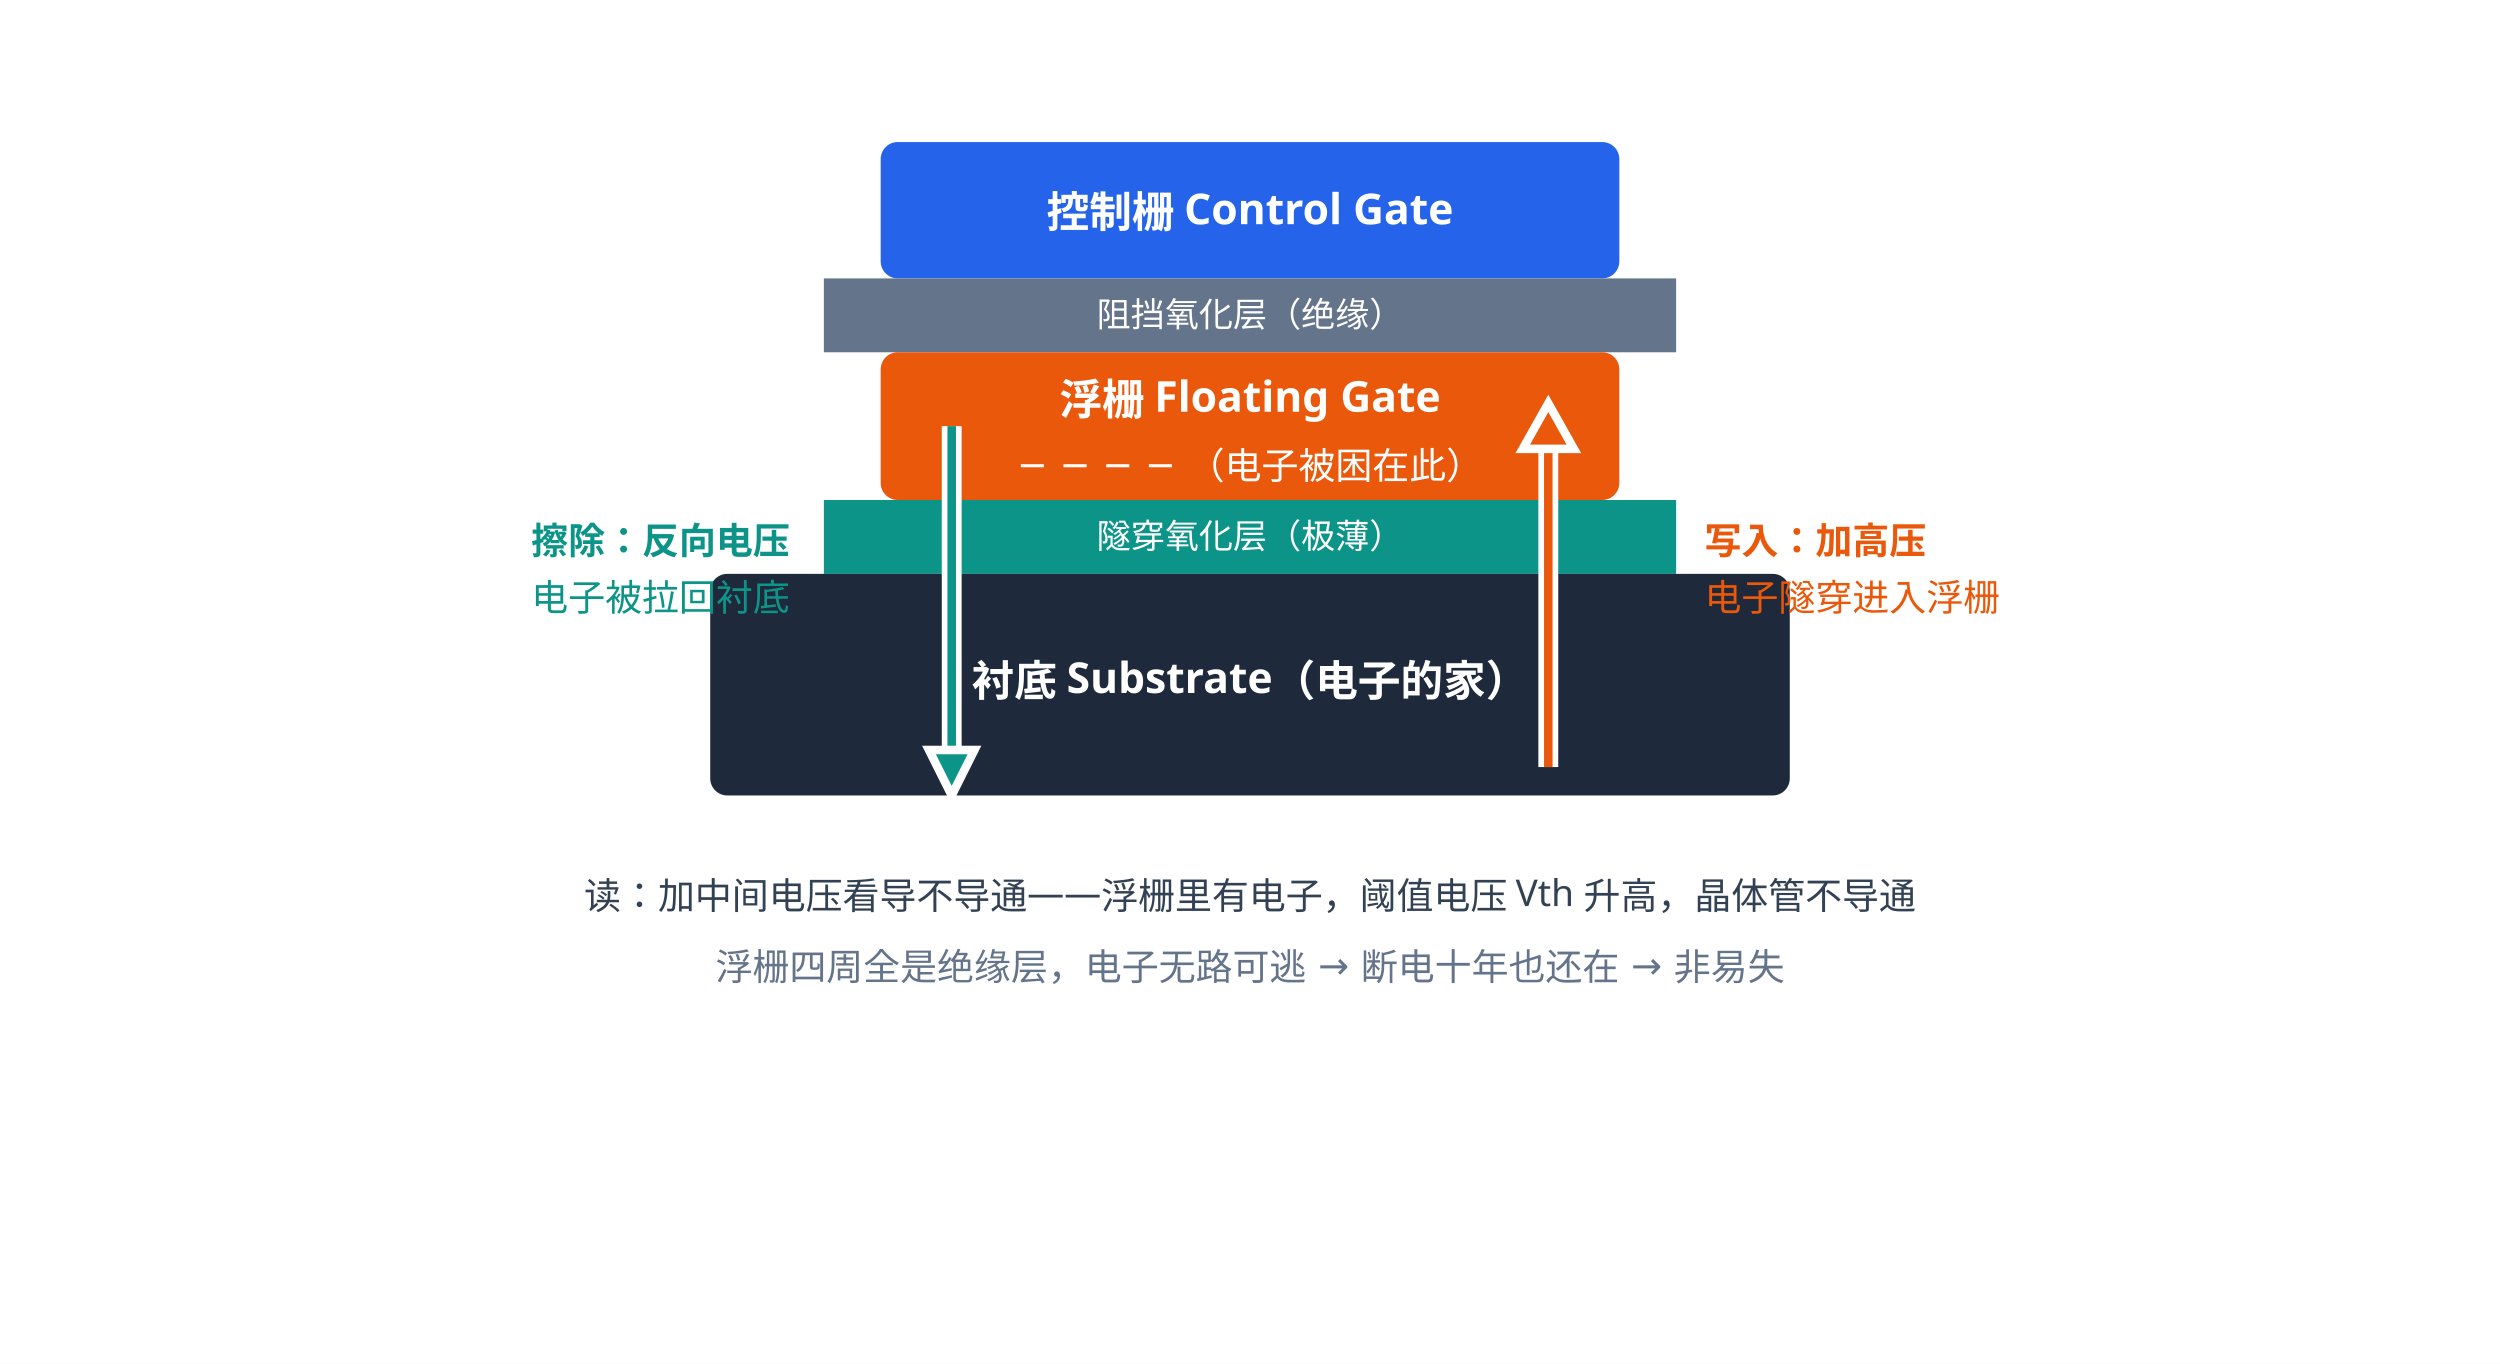
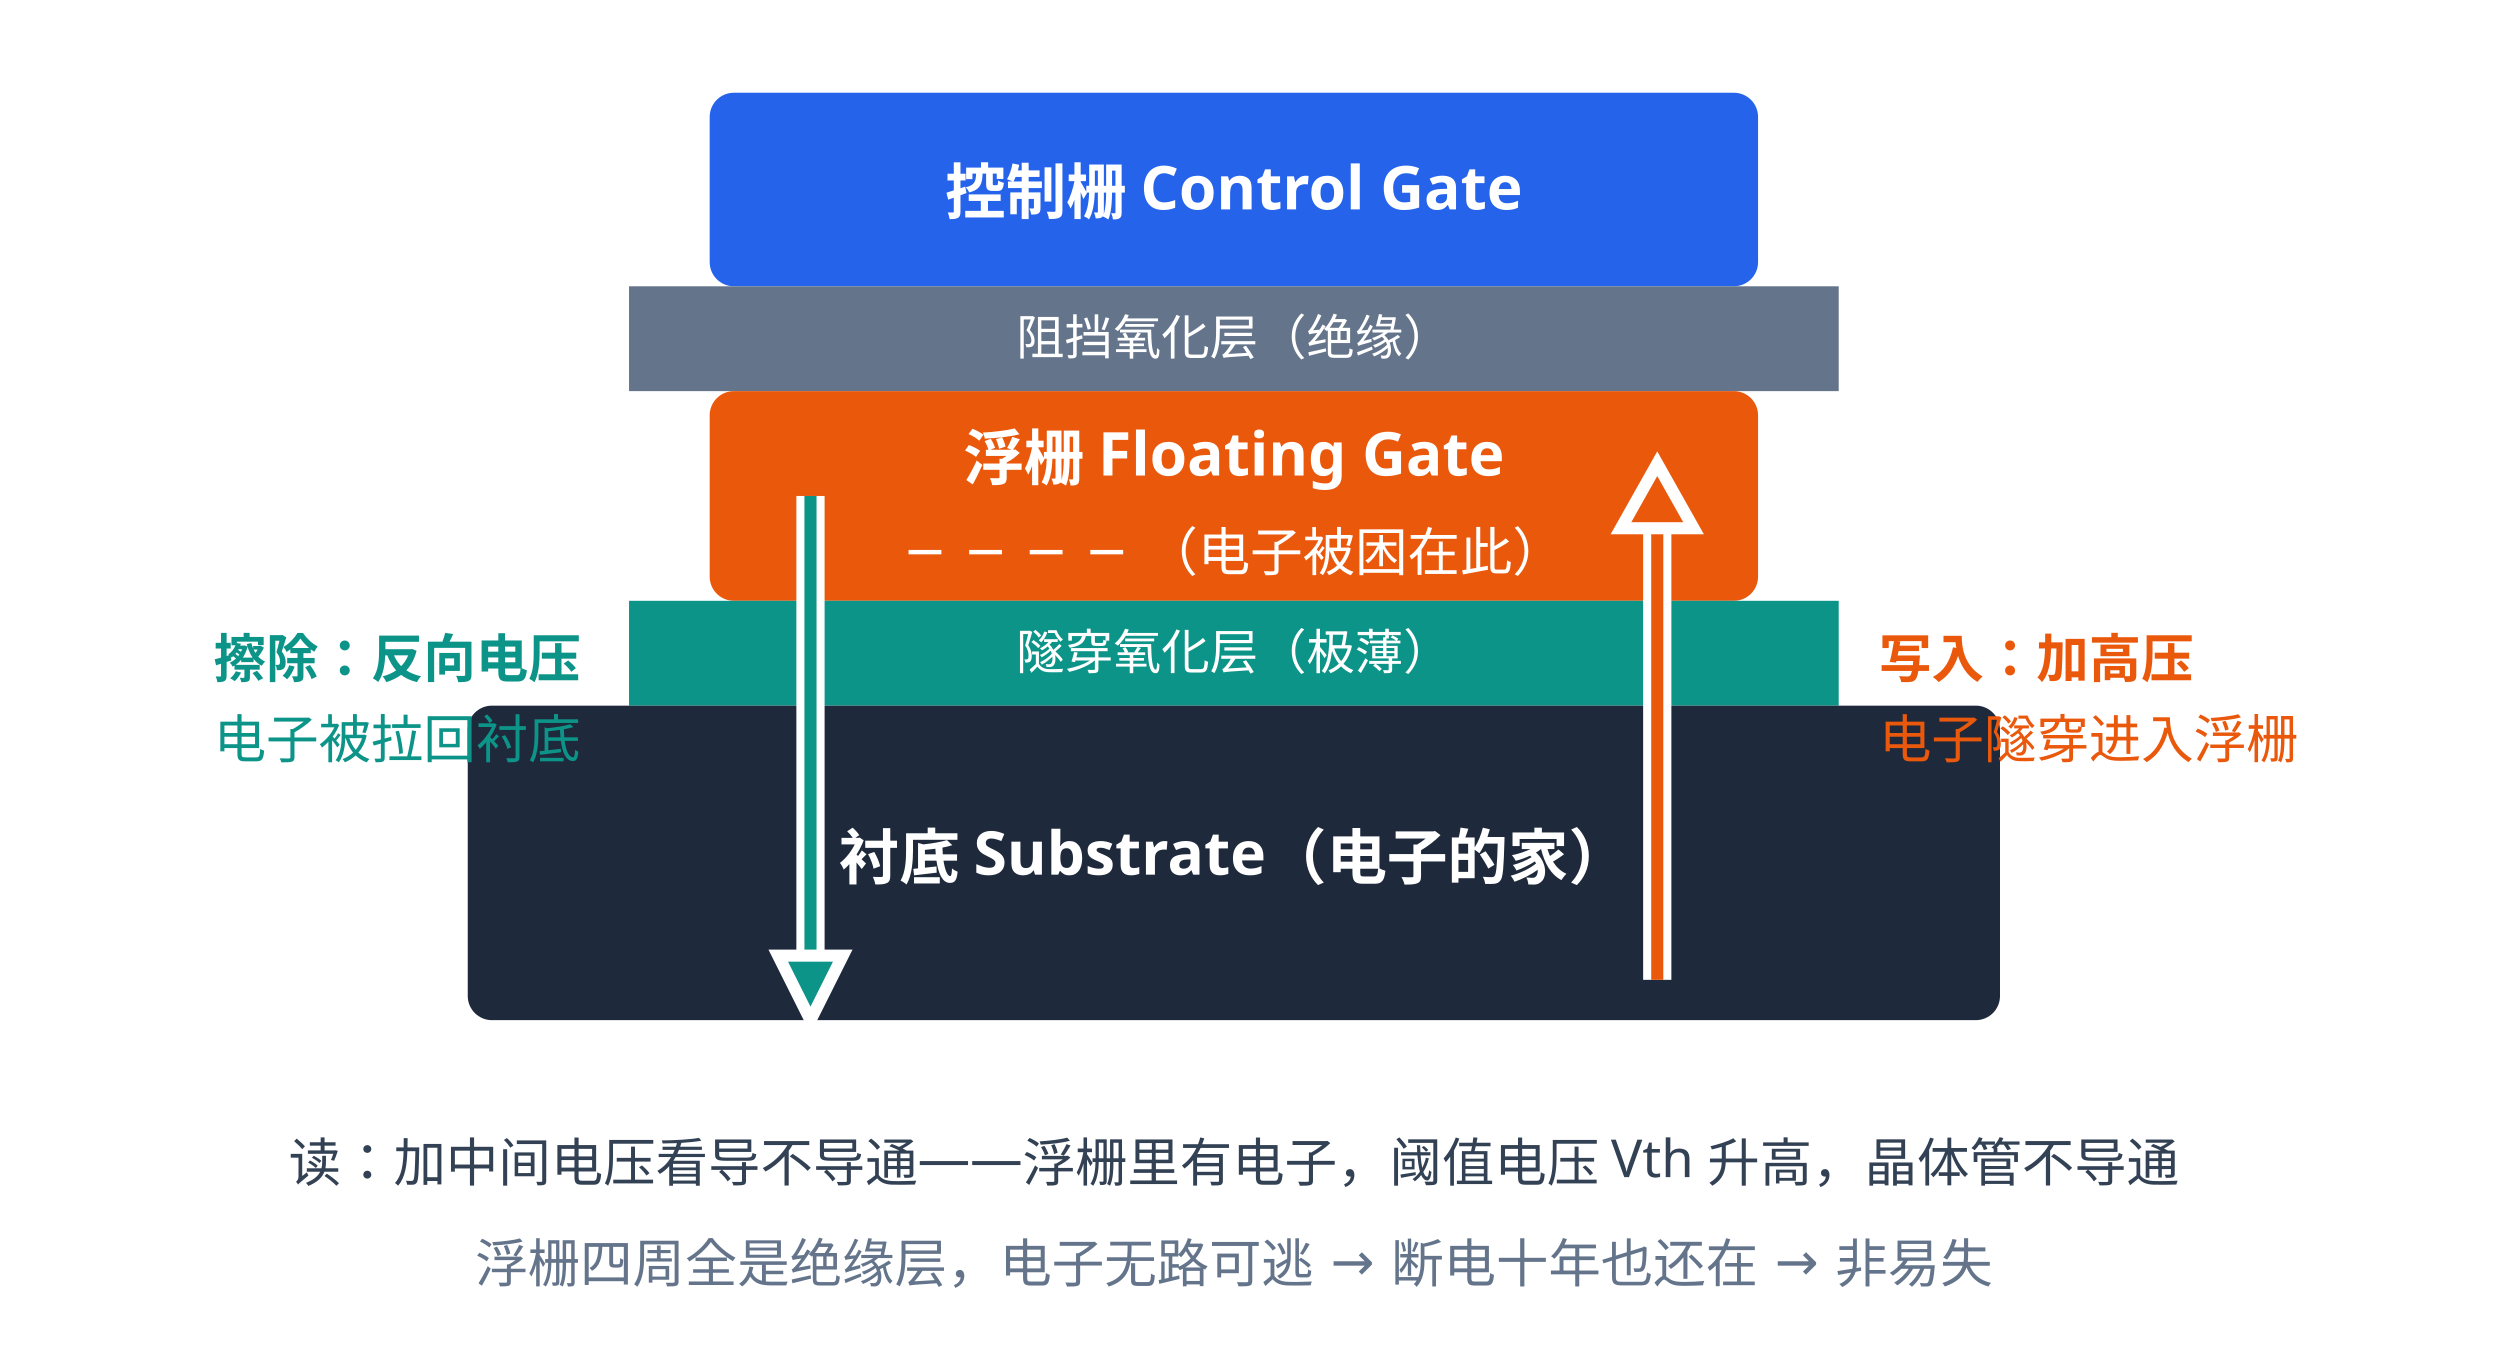
- <svg xmlns="http://www.w3.org/2000/svg" viewBox="0 0 880 480" font-family="'PingFang SC','Microsoft YaHei',sans-serif">
+ <svg xmlns="http://www.w3.org/2000/svg" viewBox="134 27 620 340" font-family="'PingFang SC','Microsoft YaHei',sans-serif">
  <rect x="0" y="0" width="880" height="480" fill="#ffffff" />
  <rect x="310" y="50" width="260" height="48" rx="6" fill="#2563eb" />
  <text x="440" y="80" text-anchor="middle" fill="#ffffff" font-size="15" font-weight="bold">控制栅 Control Gate</text>
  <rect x="290" y="98" width="300" height="26" fill="#64748b" />
  <text x="440" y="115" text-anchor="middle" fill="#ffffff" font-size="12">阻挡氧化层（绝缘）</text>
  <rect x="310" y="124" width="260" height="52" rx="6" fill="#ea580c" />
  <text x="440" y="146" text-anchor="middle" fill="#ffffff" font-size="15" font-weight="bold">浮栅 Floating Gate</text>
  <text x="440" y="168" text-anchor="middle" fill="#ffffff" font-size="13">− − − − （电子被困在此）</text>
  <rect x="290" y="176" width="300" height="26" fill="#0d9488" />
  <text x="440" y="193" text-anchor="middle" fill="#ffffff" font-size="12">隧穿氧化层（极薄）</text>
  <rect x="250" y="202" width="380" height="78" rx="6" fill="#1e293b" />
  <text x="440" y="245" text-anchor="middle" fill="#ffffff" font-size="15" font-weight="bold">衬底 Substrate（电子的家）</text>
  <line x1="545" y1="270" x2="545" y2="152" stroke="#ffffff" stroke-width="7" />
  <line x1="545" y1="270" x2="545" y2="152" stroke="#ea580c" stroke-width="3" />
  <polygon points="545,142 536,158 554,158" fill="#ea580c" stroke="#ffffff" stroke-width="3" />
  <text x="600" y="195" text-anchor="start" fill="#ea580c" font-size="13" font-weight="bold">写入：加高压</text>
  <text x="600" y="215" text-anchor="start" fill="#ea580c" font-size="13">电子隧穿进入浮栅</text>
  <line x1="335" y1="150" x2="335" y2="268" stroke="#ffffff" stroke-width="7" />
  <line x1="335" y1="150" x2="335" y2="268" stroke="#0d9488" stroke-width="3" />
  <polygon points="335,280 327,264 343,264" fill="#0d9488" stroke="#ffffff" stroke-width="3" />
  <text x="278" y="195" text-anchor="end" fill="#0d9488" font-size="13" font-weight="bold">擦除：反向电压</text>
  <text x="278" y="215" text-anchor="end" fill="#0d9488" font-size="13">电子被拉回衬底</text>
  <text x="440" y="320" text-anchor="middle" fill="#334155" font-size="13">读：加中间电压看导不导通——浮栅里有电子，阈值电压 Vth 升高，晶体管不导通</text>
  <text x="440" y="345" text-anchor="middle" fill="#64748b" font-size="13">浮栅四周全是绝缘层，电子无路可逃 → 断电十年也还在 → 非易失</text>
</svg>
